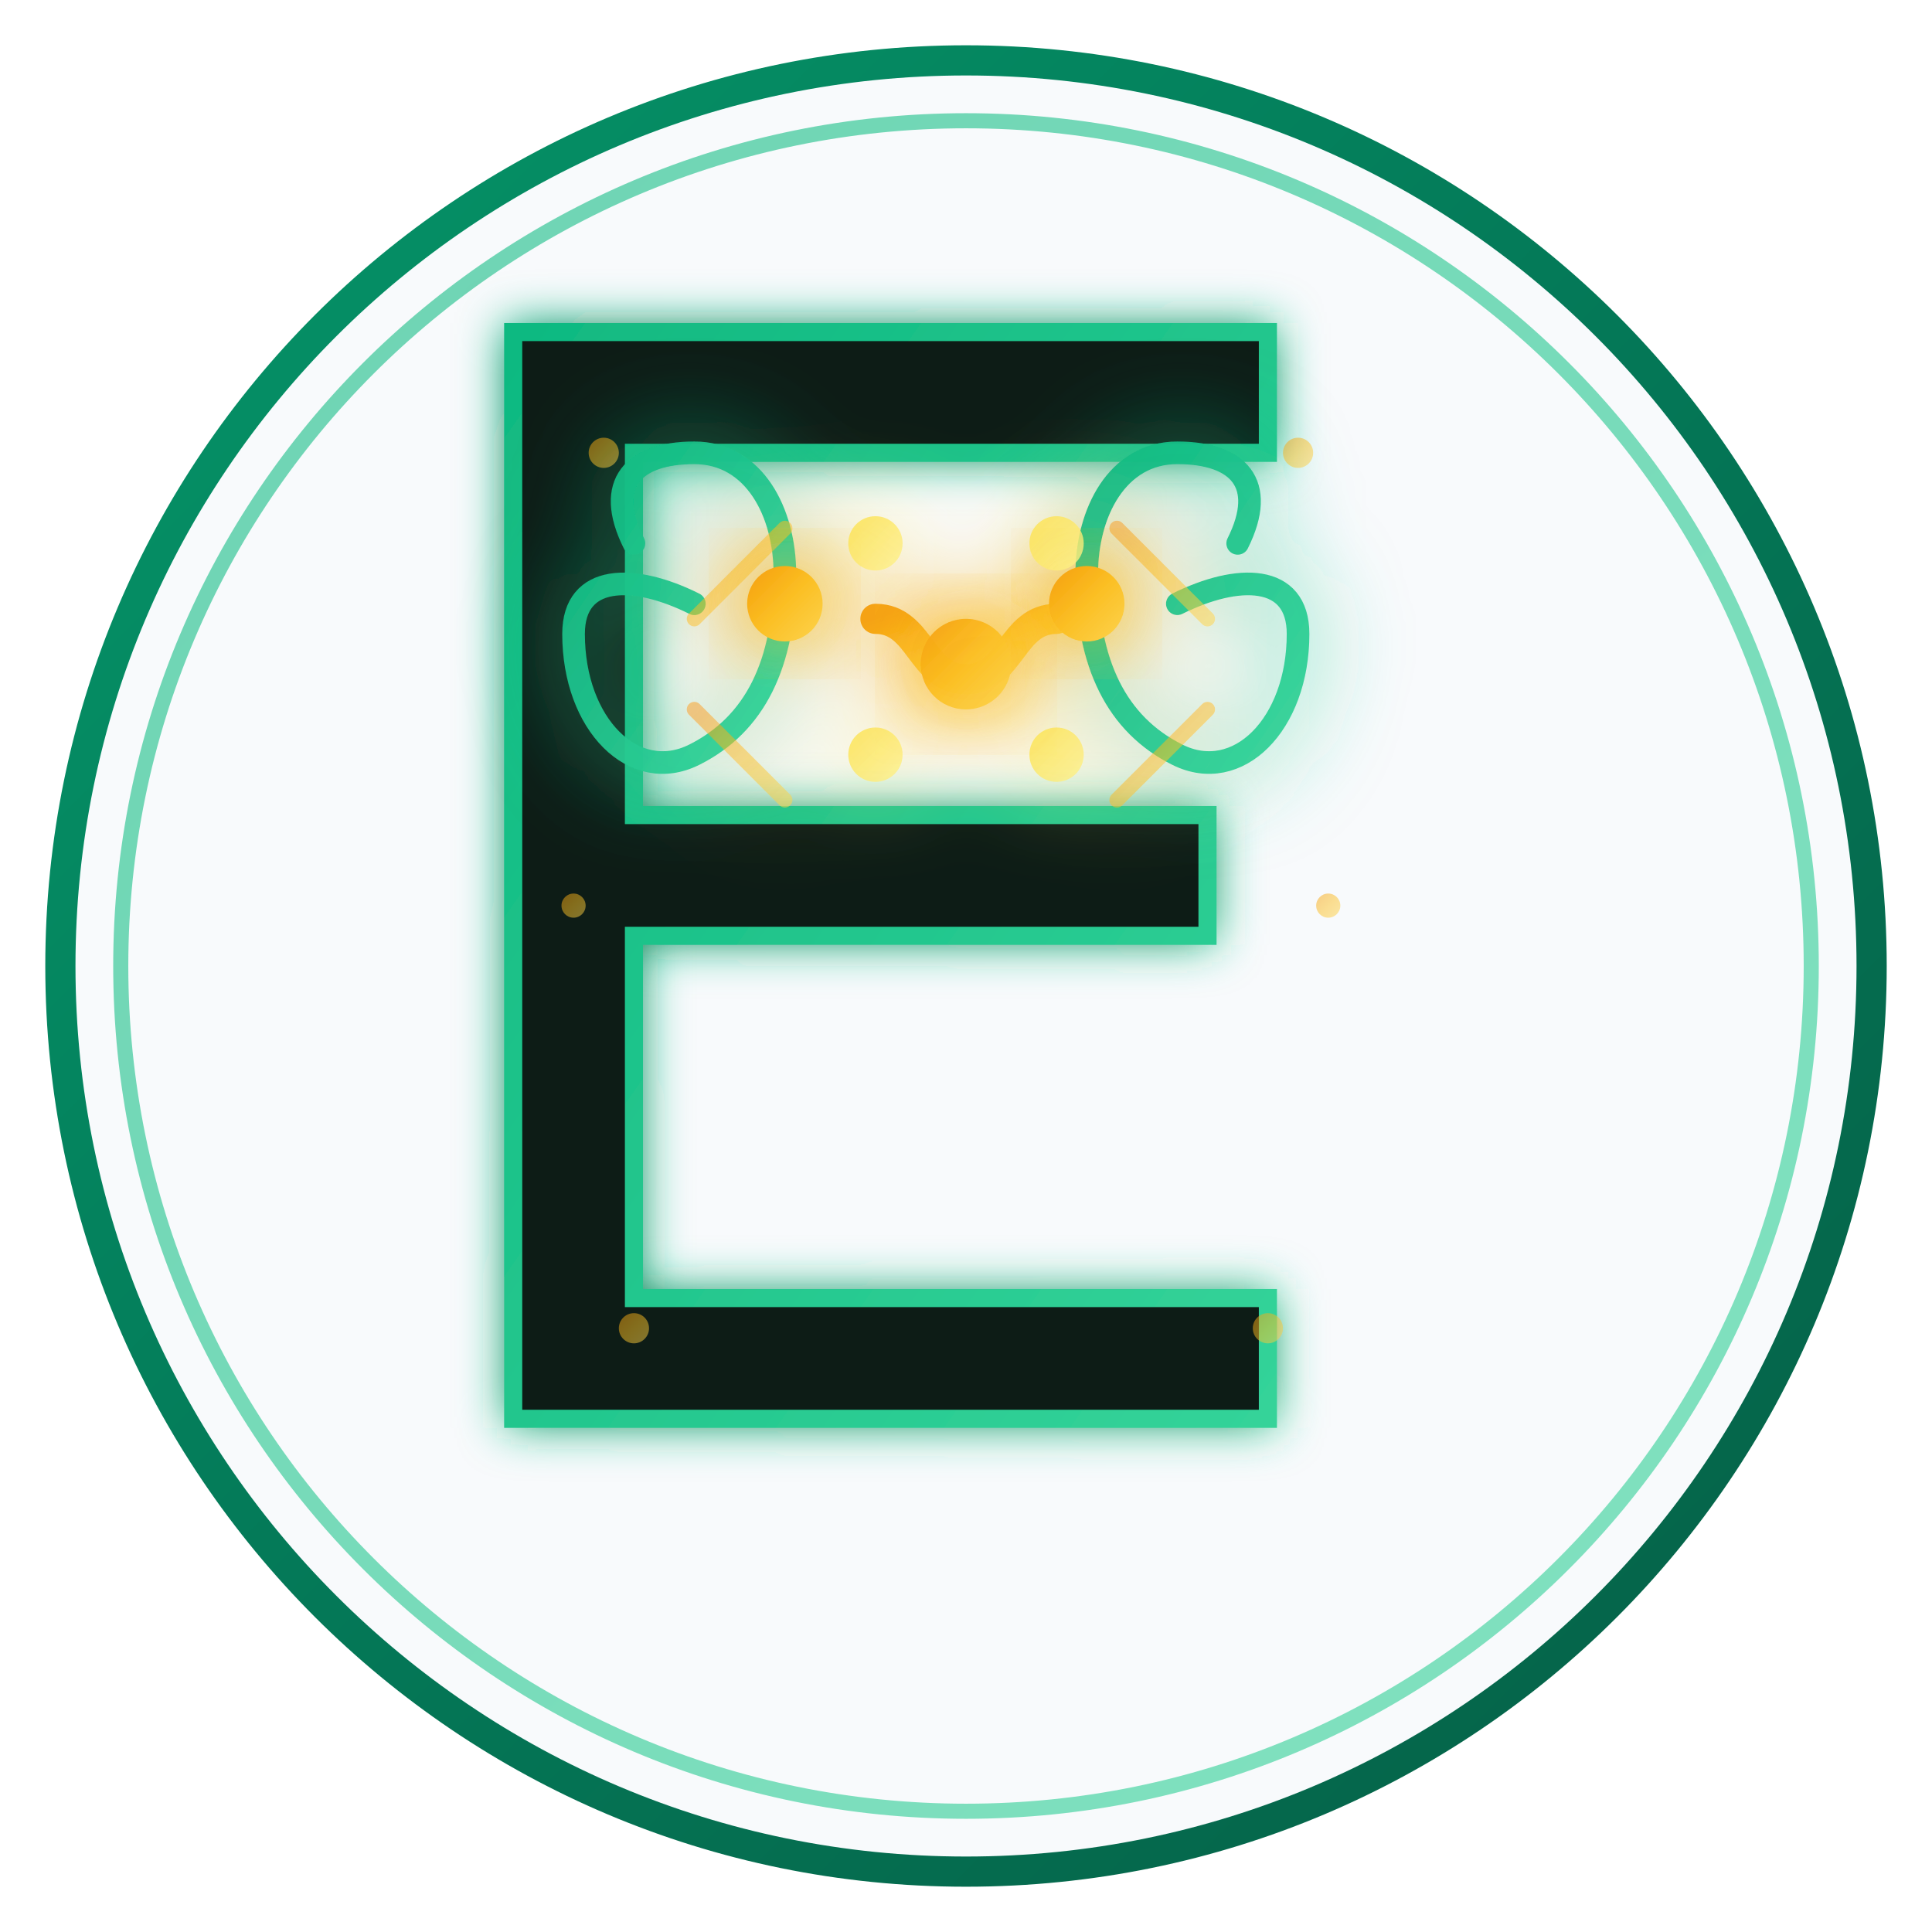
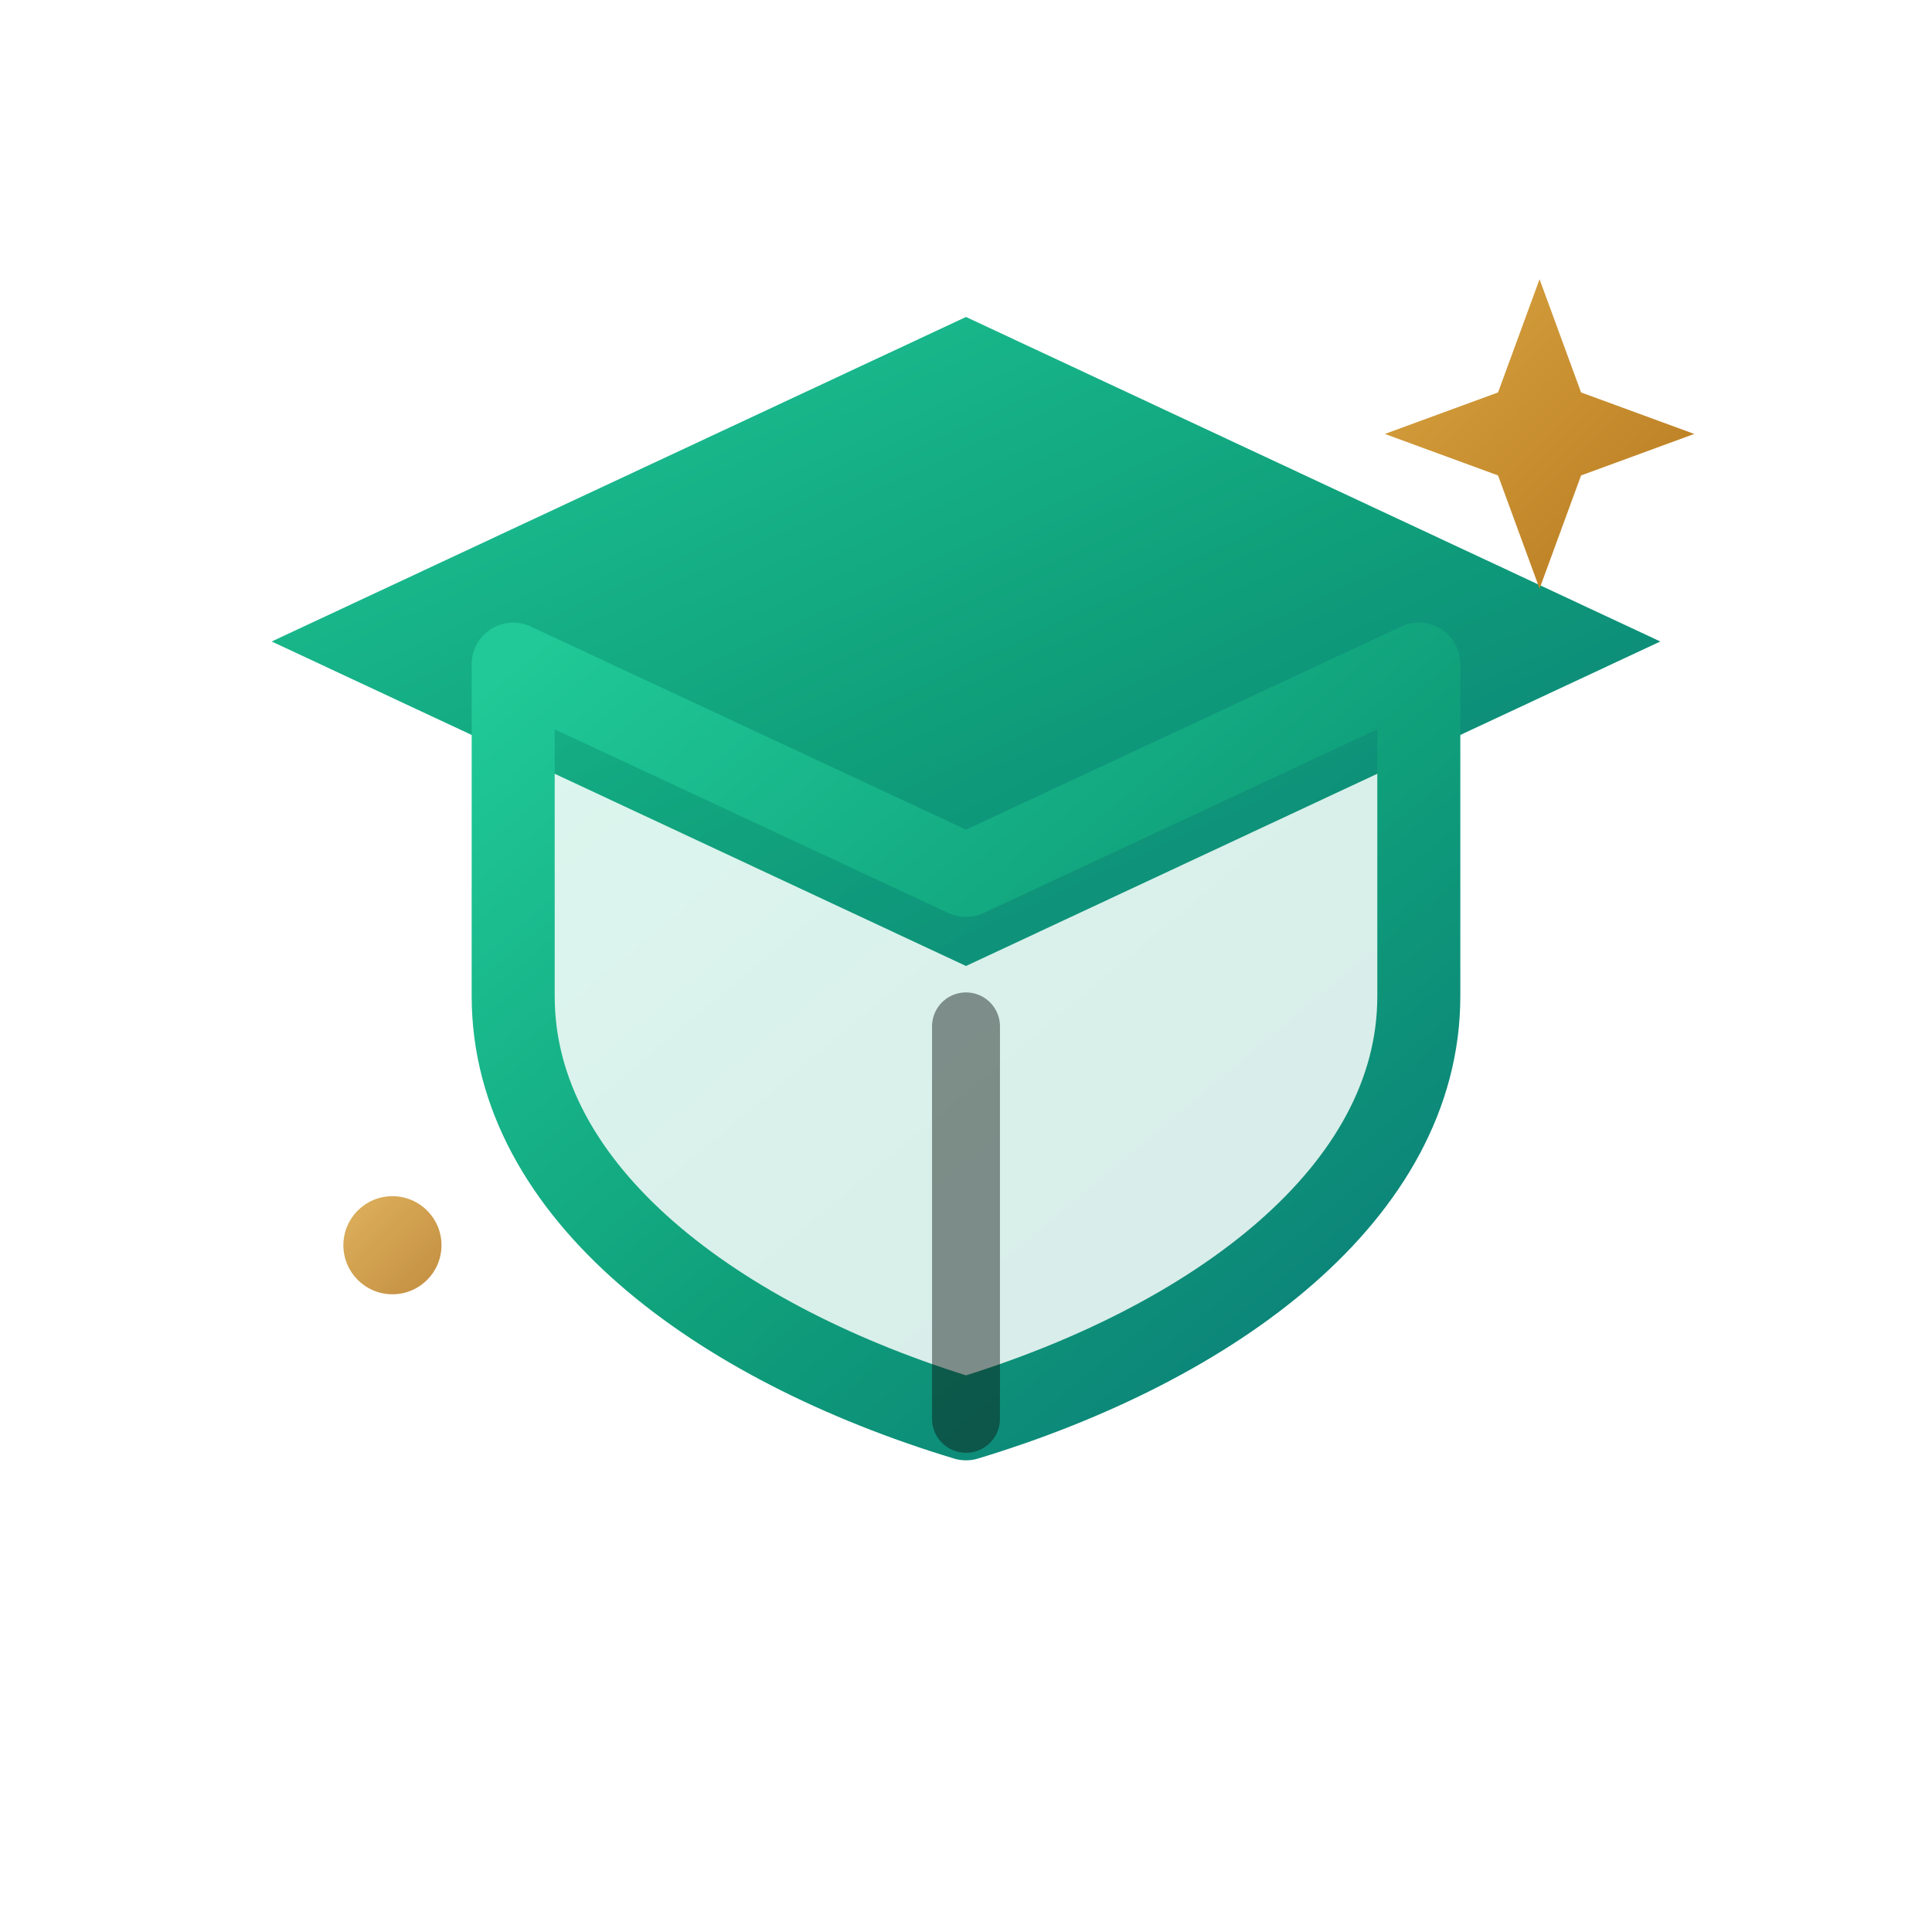
- <svg xmlns="http://www.w3.org/2000/svg" viewBox="0 0 128 128" width="128" height="128">
+ <svg xmlns="http://www.w3.org/2000/svg" viewBox="0 0 512 512" role="img" aria-label="ExamPadi">
  <defs>
-     <linearGradient id="emeraldDeep" x1="0%" y1="0%" x2="100%" y2="100%">
-       <stop offset="0%" stop-color="#059669" />
-       <stop offset="50%" stop-color="#047857" />
-       <stop offset="100%" stop-color="#065f46" />
+     <linearGradient id="mint" x1="0" y1="0" x2="1" y2="1">
+       <stop offset="0" stop-color="#20C997" />
+       <stop offset="0.55" stop-color="#0F9F7A" />
+       <stop offset="1" stop-color="#0B7A78" />
    </linearGradient>
-     <linearGradient id="emeraldGlow" x1="0%" y1="0%" x2="100%" y2="100%">
-       <stop offset="0%" stop-color="#10b981" />
-       <stop offset="100%" stop-color="#34d399" />
+     <linearGradient id="gold" x1="0" y1="0" x2="1" y2="1">
+       <stop offset="0" stop-color="#D9A441" />
+       <stop offset="1" stop-color="#B7791F" />
    </linearGradient>
-     <linearGradient id="goldWarm" x1="0%" y1="0%" x2="100%" y2="100%">
-       <stop offset="0%" stop-color="#f59e0b" />
-       <stop offset="50%" stop-color="#fbbf24" />
-       <stop offset="100%" stop-color="#fcd34d" />
-     </linearGradient>
-     <linearGradient id="goldSubtle" x1="0%" y1="0%" x2="100%" y2="100%">
-       <stop offset="0%" stop-color="#fde047" />
-       <stop offset="100%" stop-color="#fef08a" />
-     </linearGradient>
-     <filter id="innerGlow" x="-50%" y="-50%" width="200%" height="200%">
-       <feGaussianBlur stdDeviation="1.5" result="blur" />
-       <feComposite in="SourceGraphic" in2="blur" operator="over" />
-     </filter>
-     <filter id="outerGlow" x="-50%" y="-50%" width="200%" height="200%">
-       <feGaussianBlur stdDeviation="3" result="blur" />
-       <feMerge>
-         <feMergeNode in="blur" />
-         <feMergeNode in="SourceGraphic" />
-       </feMerge>
-     </filter>
-     <filter id="depth" x="-20%" y="-20%" width="140%" height="140%">
-       <feGaussianBlur in="SourceAlpha" stdDeviation="2" result="blur" />
-       <feOffset dx="1" dy="2" result="offsetBlur" />
-       <feSpecularLighting surfaceScale="3" specularConstant="0.5" specularExponent="10" lighting-color="#ffffff" result="specOut">
-         <fePointLight x="64" y="30" z="80" />
-       </feSpecularLighting>
-       <feComposite in="specOut" in2="SourceAlpha" operator="in" result="specOut" />
-       <feComposite in="SourceGraphic" in2="specOut" operator="arithmetic" k1="0" k2="1" k3="1" k4="0" />
-     </filter>
  </defs>
-   <circle cx="64" cy="64" r="60" fill="#f8fafc" stroke="url(#emeraldDeep)" stroke-width="2" />
-   <circle cx="64" cy="64" r="56" fill="none" stroke="url(#emeraldGlow)" stroke-width="1" opacity="0.6" />
-   <g filter="url(#innerGlow)">
-     <path d="M34 22 L84 22 L84 30 L42 30 L42 54 L80 54 L80 62 L42 62 L42 86 L84 86 L84 94 L34 94 Z" fill="#0b1a14" stroke="url(#emeraldGlow)" stroke-width="1.2" />
-   </g>
-   <g filter="url(#outerGlow)">
-     <path d="M46 40 C42 38, 38 38, 38 42 C38 48, 42 52, 46 50 C50 48, 52 44, 52 38 C52 34, 50 30, 46 30 C42 30, 40 32, 42 36" fill="none" stroke="url(#emeraldGlow)" stroke-width="1.5" stroke-linecap="round" stroke-linejoin="round" opacity="0.95" />
-     <path d="M78 40 C82 38, 86 38, 86 42 C86 48, 82 52, 78 50 C74 48, 72 44, 72 38 C72 34, 74 30, 78 30 C82 30, 84 32, 82 36" fill="none" stroke="url(#emeraldGlow)" stroke-width="1.5" stroke-linecap="round" stroke-linejoin="round" opacity="0.95" />
-     <path d="M58 41 C61 41, 61 45, 64 45 C67 45, 67 41, 70 41" fill="none" stroke="url(#goldWarm)" stroke-width="2" stroke-linecap="round" opacity="0.95" />
-     <g stroke="url(#goldWarm)" stroke-width="1" stroke-linecap="round" opacity="0.9">
-       <path d="M50 40 L74 40" stroke-dasharray="3,2" />
-       <path d="M50 48 L74 48" stroke-dasharray="3,2" />
-       <path d="M56 34 L56 54" stroke-dasharray="2,3" opacity="0.7" />
-       <path d="M68 34 L68 54" stroke-dasharray="2,3" opacity="0.7" />
-       <path d="M46 41 L52 35" opacity="0.6" />
-       <path d="M80 41 L74 35" opacity="0.6" />
-       <path d="M46 47 L52 53" opacity="0.6" />
-       <path d="M80 47 L74 53" opacity="0.6" />
-     </g>
-     <circle cx="52" cy="40" r="2.5" fill="url(#goldWarm)" opacity="1" filter="url(#outerGlow)" />
-     <circle cx="72" cy="40" r="2.5" fill="url(#goldWarm)" opacity="1" filter="url(#outerGlow)" />
-     <circle cx="64" cy="44" r="3" fill="url(#goldWarm)" opacity="0.95" filter="url(#outerGlow)" />
-     <circle cx="58" cy="36" r="1.8" fill="url(#goldSubtle)" opacity="0.8" />
-     <circle cx="70" cy="36" r="1.8" fill="url(#goldSubtle)" opacity="0.8" />
-     <circle cx="58" cy="50" r="1.8" fill="url(#goldSubtle)" opacity="0.8" />
-     <circle cx="70" cy="50" r="1.8" fill="url(#goldSubtle)" opacity="0.8" />
-   </g>
-   <g opacity="0.5" fill="url(#goldWarm)">
-     <circle cx="40" cy="30" r="1" />
-     <circle cx="86" cy="30" r="1" />
-     <circle cx="38" cy="60" r="0.8" />
-     <circle cx="88" cy="60" r="0.8" />
-     <circle cx="42" cy="88" r="1" />
-     <circle cx="84" cy="88" r="1" />
-   </g>
+   <path d="M256 84 72 170l184 86 184-86z" fill="url(#mint)" />
+   <path d="M256 232 136 176v88c0 52 54 92 120 112 66-20 120-60 120-112v-88z" fill="url(#mint)" opacity=".16" />
+   <path d="M256 232 136 176v88c0 52 54 92 120 112 66-20 120-60 120-112v-88z" fill="none" stroke="url(#mint)" stroke-width="22" stroke-linejoin="round" />
+   <path d="M256 272v104" stroke="#0A1412" stroke-width="18" stroke-linecap="round" opacity=".45" />
+   <path d="M408 74l11 30 30 11-30 11-11 30-11-30-30-11 30-11z" fill="url(#gold)" />
+   <circle cx="104" cy="330" r="13" fill="url(#gold)" opacity=".85" />
</svg>
